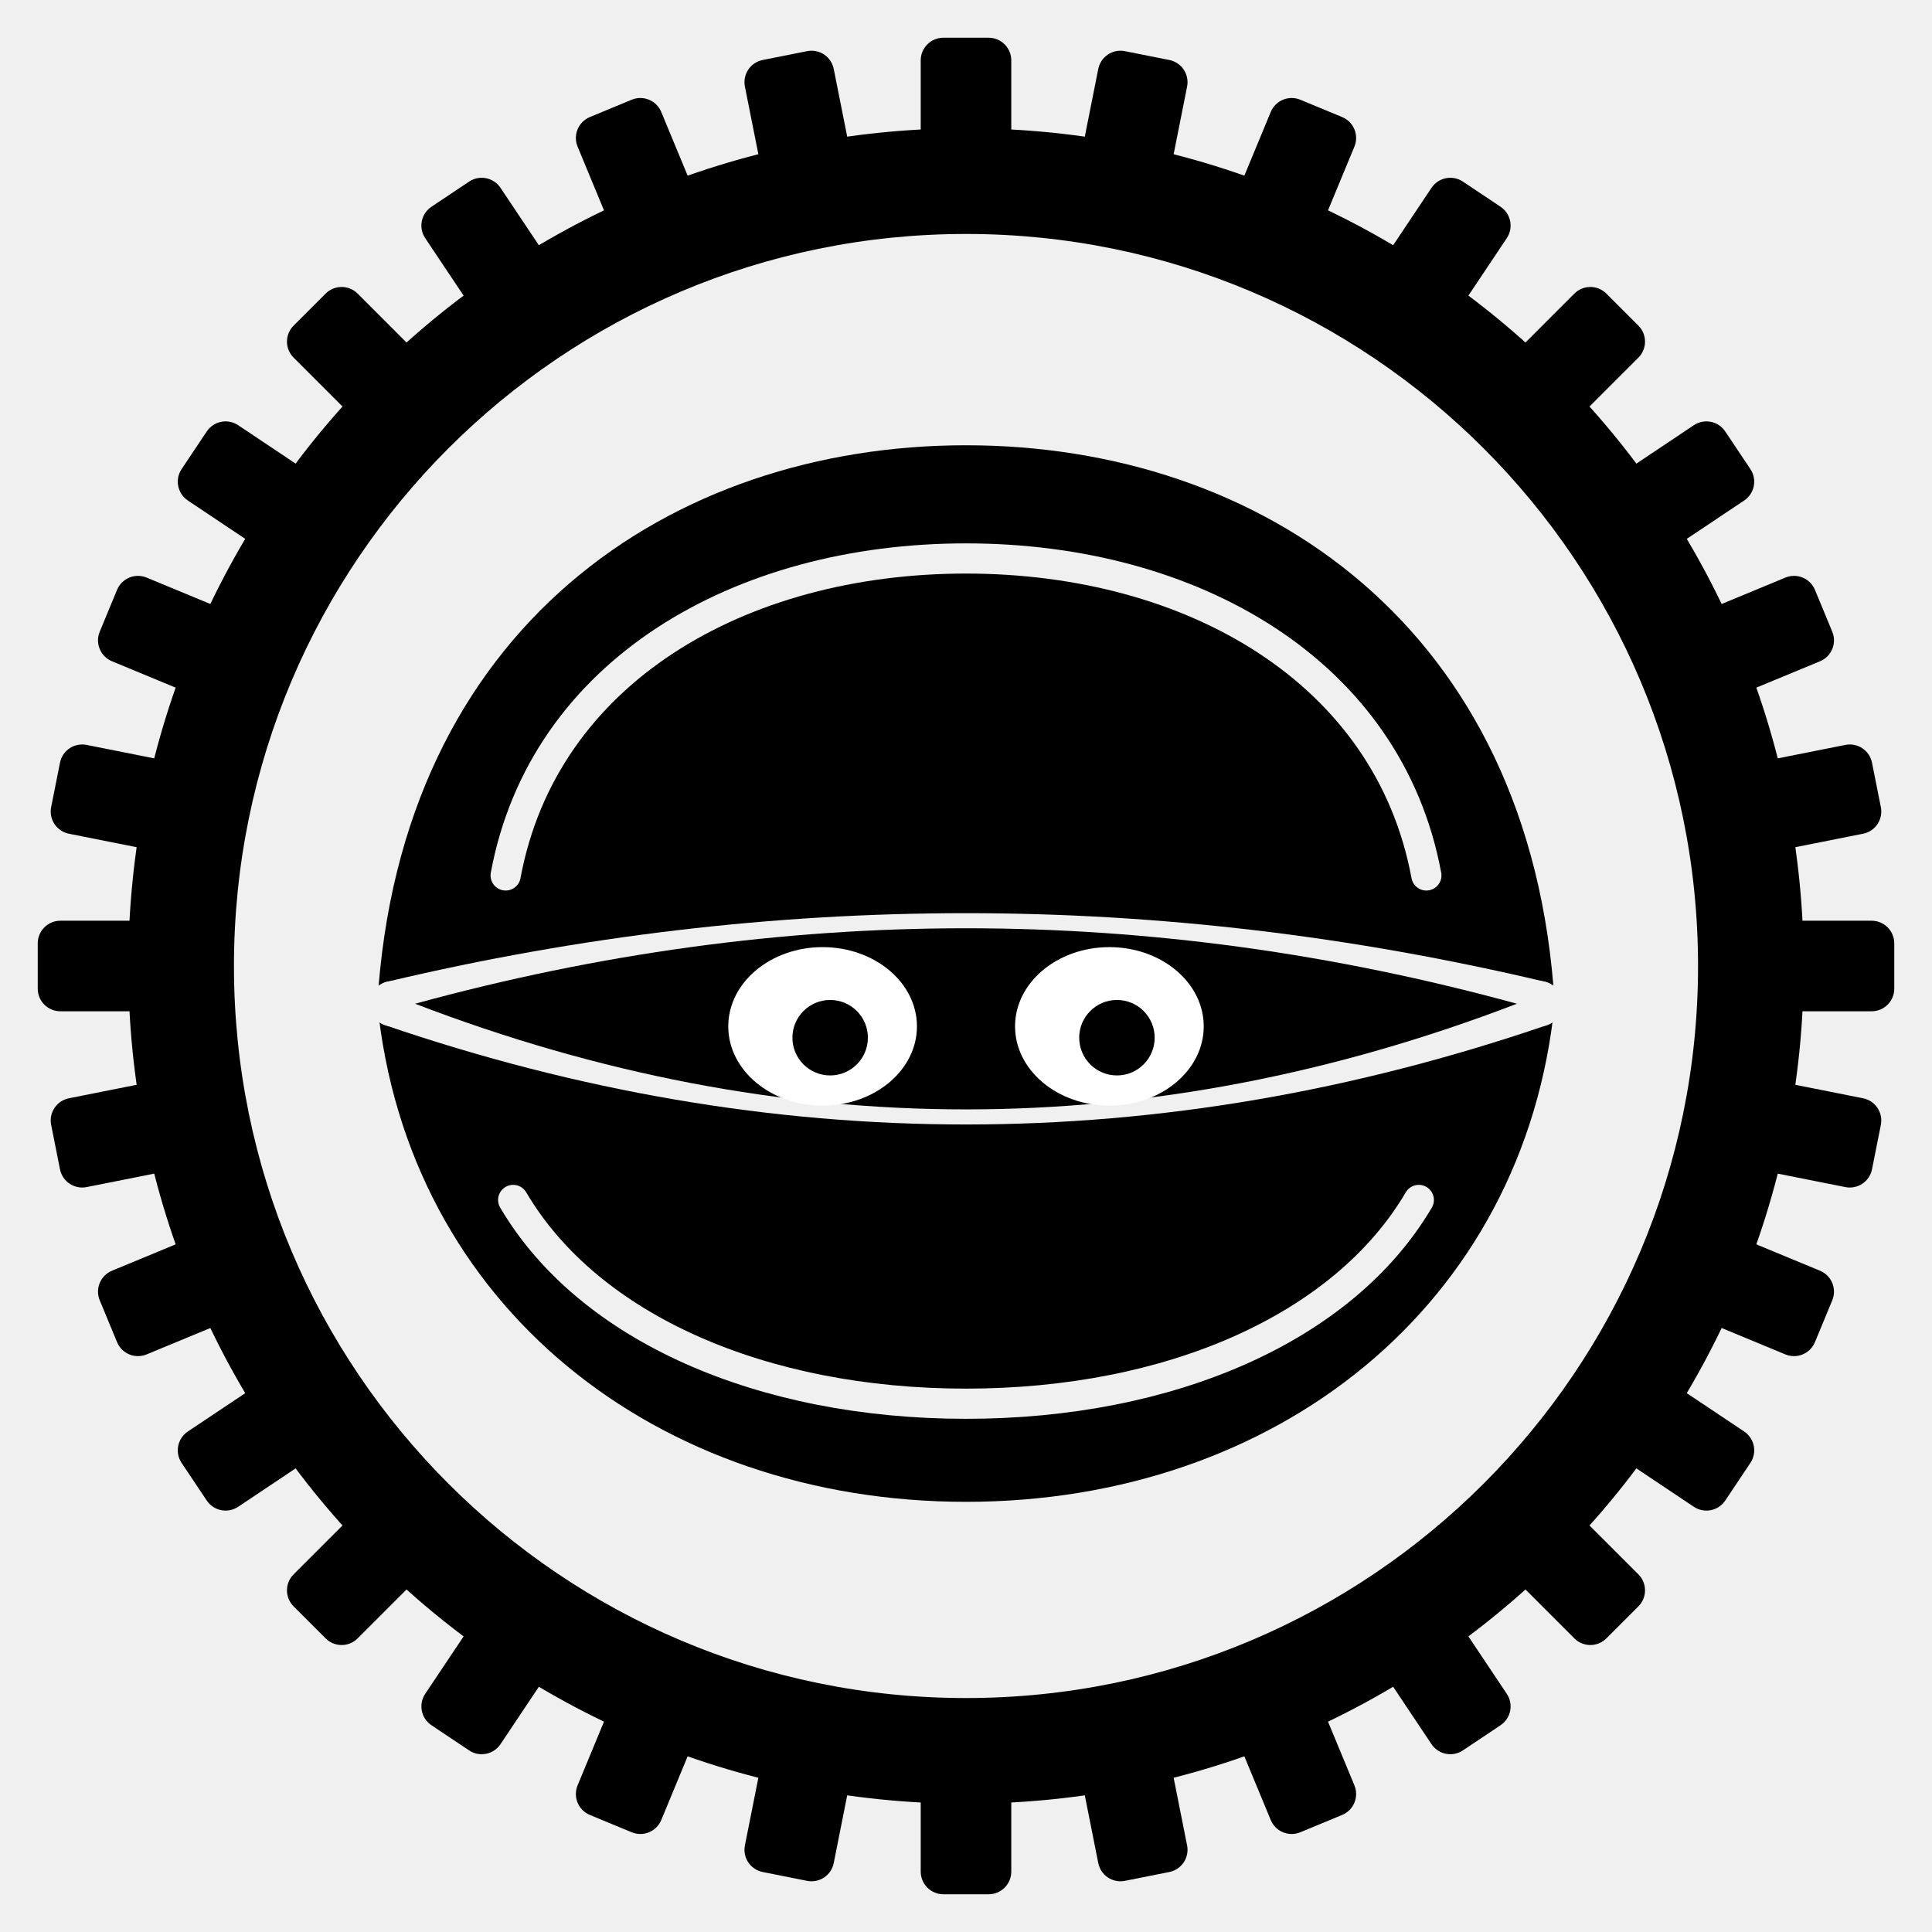
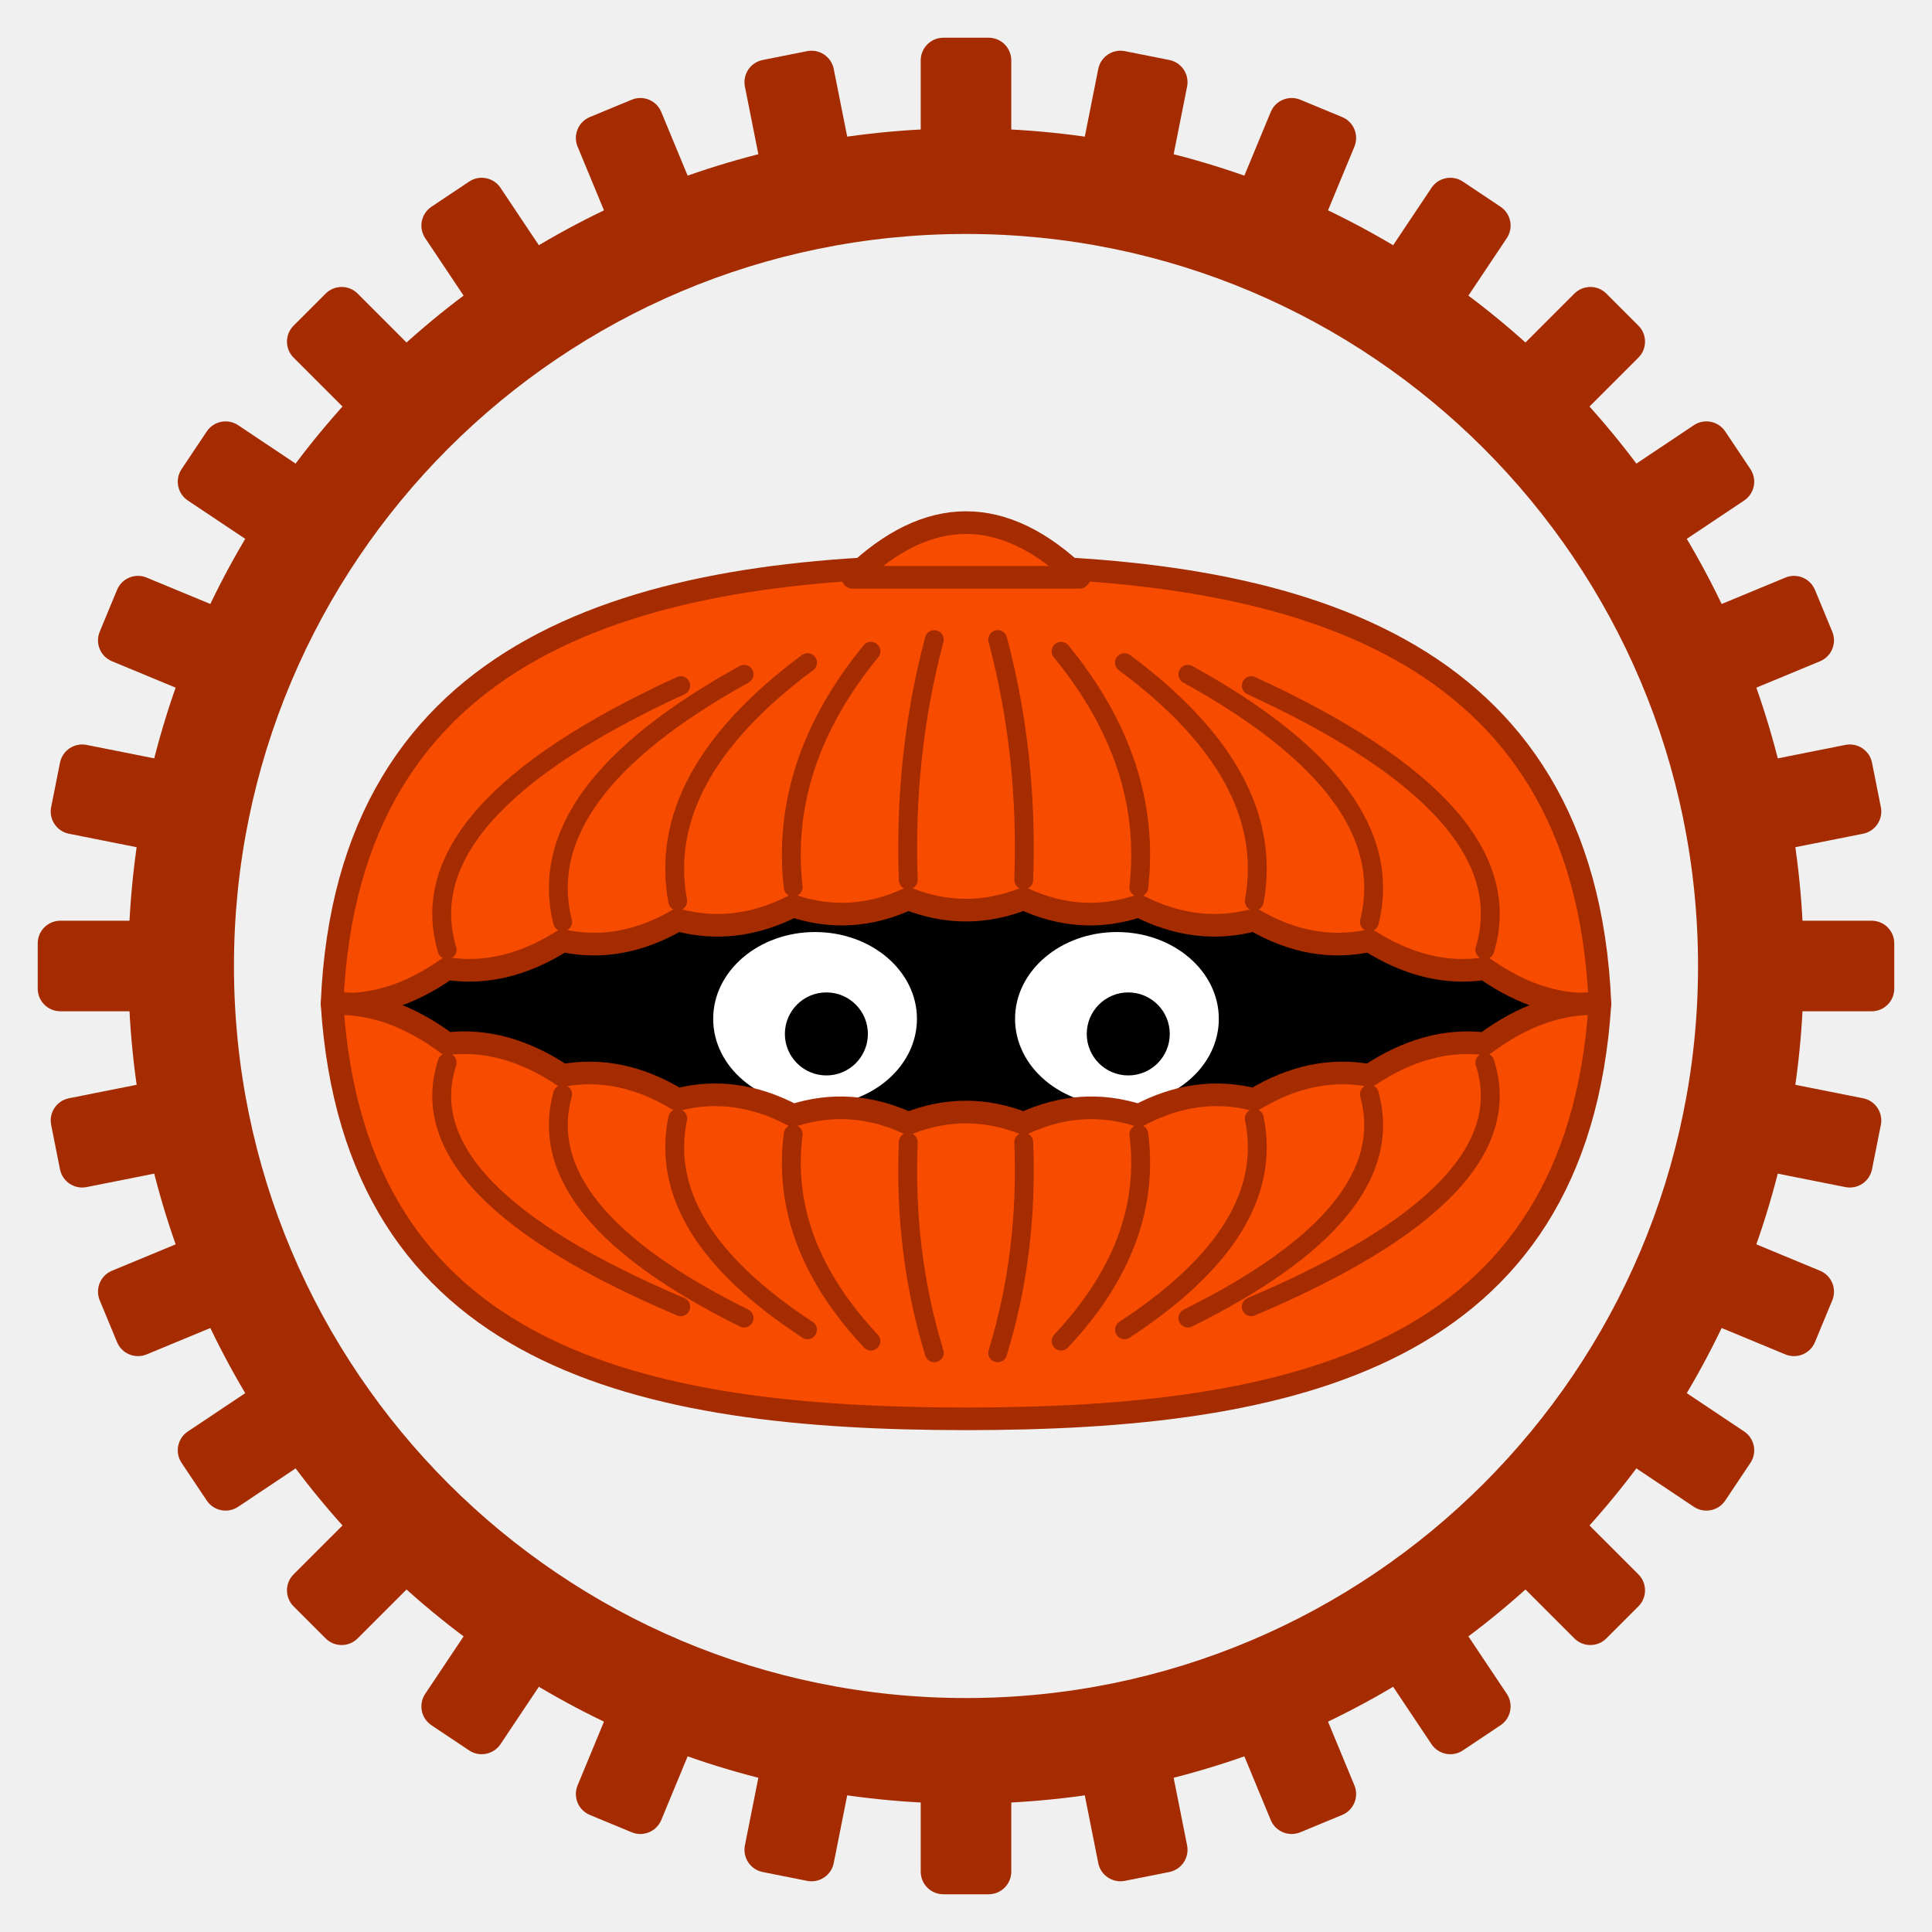
<svg xmlns="http://www.w3.org/2000/svg" viewBox="0 0 512 512" width="512" height="512">
-   <style>
-     .ink { fill: #000; }
-     .dark { fill: #000; }
-     .eye { fill: #fff; }
-     /* On a dark page the gear and shell turn white; the gap stays dark, so the eyes still peer out of it. */
-     @media (prefers-color-scheme: dark) { .ink { fill: #fff; } }
-   </style>
  <defs>
    <rect id="tooth" x="244" y="10" width="24" height="34" rx="6" />
-     <g id="teeth8">
-       <use href="#tooth" />
-       <use href="#tooth" transform="rotate(11.25 256 256)" />
-       <use href="#tooth" transform="rotate(22.5 256 256)" />
-       <use href="#tooth" transform="rotate(33.75 256 256)" />
-       <use href="#tooth" transform="rotate(45 256 256)" />
-       <use href="#tooth" transform="rotate(56.25 256 256)" />
-       <use href="#tooth" transform="rotate(67.5 256 256)" />
-       <use href="#tooth" transform="rotate(78.75 256 256)" />
-     </g>
    <mask id="ring-hole">
      <rect width="512" height="512" fill="#fff" />
      <circle cx="256" cy="256" r="194" fill="#000" />
    </mask>
-     <mask id="shell-lines">
-       <rect width="512" height="512" fill="#fff" />
-       <g fill="none" stroke="#000" stroke-linecap="round">
-         <path stroke-width="8" d="M134 232 C144 178 196 148 256 148 C316 148 368 178 378 232" />
-         <path stroke-width="8" d="M136 318 C156 352 202 372 256 372 C310 372 356 352 376 318" />
-         <path stroke-width="12" d="M104 266 Q256 230 408 266" />
-         <path stroke-width="12" d="M104 266 Q256 318 408 266" />
-       </g>
-     </mask>
  </defs>
-   <g class="ink" mask="url(#ring-hole)">
+   <g fill="#A52B00" mask="url(#ring-hole)">
    <circle cx="256" cy="256" r="222" />
-     <use href="#teeth8" />
-     <use href="#teeth8" transform="rotate(90 256 256)" />
-     <use href="#teeth8" transform="rotate(180 256 256)" />
-     <use href="#teeth8" transform="rotate(270 256 256)" />
+     <use href="#tooth" transform="rotate(0 256 256)" />
+     <use href="#tooth" transform="rotate(11.25 256 256)" />
+     <use href="#tooth" transform="rotate(22.5 256 256)" />
+     <use href="#tooth" transform="rotate(33.75 256 256)" />
+     <use href="#tooth" transform="rotate(45 256 256)" />
+     <use href="#tooth" transform="rotate(56.25 256 256)" />
+     <use href="#tooth" transform="rotate(67.5 256 256)" />
+     <use href="#tooth" transform="rotate(78.75 256 256)" />
+     <use href="#tooth" transform="rotate(90 256 256)" />
+     <use href="#tooth" transform="rotate(101.25 256 256)" />
+     <use href="#tooth" transform="rotate(112.5 256 256)" />
+     <use href="#tooth" transform="rotate(123.75 256 256)" />
+     <use href="#tooth" transform="rotate(135 256 256)" />
+     <use href="#tooth" transform="rotate(146.25 256 256)" />
+     <use href="#tooth" transform="rotate(157.5 256 256)" />
+     <use href="#tooth" transform="rotate(168.75 256 256)" />
+     <use href="#tooth" transform="rotate(180 256 256)" />
+     <use href="#tooth" transform="rotate(191.25 256 256)" />
+     <use href="#tooth" transform="rotate(202.5 256 256)" />
+     <use href="#tooth" transform="rotate(213.75 256 256)" />
+     <use href="#tooth" transform="rotate(225 256 256)" />
+     <use href="#tooth" transform="rotate(236.25 256 256)" />
+     <use href="#tooth" transform="rotate(247.5 256 256)" />
+     <use href="#tooth" transform="rotate(258.75 256 256)" />
+     <use href="#tooth" transform="rotate(270 256 256)" />
+     <use href="#tooth" transform="rotate(281.25 256 256)" />
+     <use href="#tooth" transform="rotate(292.5 256 256)" />
+     <use href="#tooth" transform="rotate(303.75 256 256)" />
+     <use href="#tooth" transform="rotate(315 256 256)" />
+     <use href="#tooth" transform="rotate(326.25 256 256)" />
+     <use href="#tooth" transform="rotate(337.5 256 256)" />
+     <use href="#tooth" transform="rotate(348.75 256 256)" />
  </g>
-   <path class="dark" d="M110 266 Q256 226 402 266 Q256 322 110 266 Z" />
-   <g class="eye">
-     <ellipse cx="218" cy="272" rx="25" ry="21">
-       <animate attributeName="ry" values="21;21;1;21;21" keyTimes="0;0.9;0.94;0.98;1" dur="4s" repeatCount="indefinite" />
+   <path fill="#000000" d="M88 266 Q256 210 424 266 Q256 330 88 266 Z" />
+   <g fill="#FFFFFF">
+     <ellipse cx="216" cy="270" rx="27" ry="23">
+       <animate attributeName="ry" values="23;23;1;23;23" keyTimes="0;0.9;0.94;0.98;1" dur="4s" repeatCount="indefinite" />
    </ellipse>
-     <ellipse cx="294" cy="272" rx="25" ry="21">
-       <animate attributeName="ry" values="21;21;1;21;21" keyTimes="0;0.9;0.94;0.98;1" dur="4s" repeatCount="indefinite" />
+     <ellipse cx="296" cy="270" rx="27" ry="23">
+       <animate attributeName="ry" values="23;23;1;23;23" keyTimes="0;0.9;0.94;0.98;1" dur="4s" repeatCount="indefinite" />
    </ellipse>
  </g>
-   <g class="dark">
+   <g fill="#000000">
    <animateTransform attributeName="transform" type="translate" dur="8s" repeatCount="indefinite" values="0 0; 0 0; -9 0; -9 0; 9 0; 9 0; 0 0; 0 0" keyTimes="0; 0.1; 0.16; 0.4; 0.48; 0.7; 0.76; 1" calcMode="spline" keySplines=".4 0 .2 1; .4 0 .2 1; .4 0 .2 1; .4 0 .2 1; .4 0 .2 1; .4 0 .2 1; .4 0 .2 1" />
-     <ellipse cx="220" cy="275" rx="10" ry="10">
-       <animate attributeName="ry" values="10;10;0;10;10" keyTimes="0;0.9;0.94;0.98;1" dur="4s" repeatCount="indefinite" />
+     <ellipse cx="219" cy="274" rx="11" ry="11">
+       <animate attributeName="ry" values="11;11;0;11;11" keyTimes="0;0.9;0.94;0.98;1" dur="4s" repeatCount="indefinite" />
    </ellipse>
-     <ellipse cx="296" cy="275" rx="10" ry="10">
-       <animate attributeName="ry" values="10;10;0;10;10" keyTimes="0;0.9;0.94;0.98;1" dur="4s" repeatCount="indefinite" />
+     <ellipse cx="299" cy="274" rx="11" ry="11">
+       <animate attributeName="ry" values="11;11;0;11;11" keyTimes="0;0.9;0.94;0.98;1" dur="4s" repeatCount="indefinite" />
    </ellipse>
  </g>
-   <g class="ink" mask="url(#shell-lines)">
-     <path d="M100 266 C106 166 178 118 256 118 C334 118 406 166 412 266 Q256 230 100 266 Z" />
-     <path d="M100 266 Q256 318 412 266 C404 346 338 398 256 398 C174 398 108 346 100 266 Z" />
+   <g fill="#F74C00" stroke="#A52B00" stroke-width="6" stroke-linejoin="round">
+     <path d="M88 266 C92 170 170 150 256 150 C342 150 420 170 424 266 Q408.7 267.4 393.5 256.7 Q378.2 259 362.9 249.3 Q347.6 252.6 332.4 243.8 Q317.1 247.9 301.8 240.1 Q286.5 245.2 271.3 238.2 Q256 244.2 240.7 238.2 Q225.5 245.2 210.2 240.1 Q194.9 247.9 179.6 243.8 Q164.4 252.6 149.1 249.3 Q133.8 259 118.5 256.7 Q103.3 267.4 88 266 Z" />
+     <path d="M88 266 Q103.3 265.3 118.5 276.6 Q133.8 274.8 149.1 285 Q164.4 282.2 179.6 291.4 Q194.9 287.5 210.2 295.6 Q225.5 290.7 240.7 297.7 Q256 291.7 271.3 297.7 Q286.5 290.7 301.8 295.6 Q317.1 287.5 332.4 291.4 Q347.6 282.2 362.9 285 Q378.2 274.8 393.5 276.6 Q408.7 265.3 424 266 C418 360 342 376 256 376 C170 376 94 360 88 266 Z" />
+   </g>
+   <path fill="#F74C00" stroke="#A52B00" stroke-width="6" stroke-linejoin="round" d="M226 153 Q256 124 286 153 Z" />
+   <g fill="none" stroke="#A52B00" stroke-width="5" stroke-linecap="round">
+     <path d="M180.4 181.7 Q107.5 215.2 118.5 251.7 M197.2 178.7 Q140.5 210 149.1 244.3 M214 175.6 Q173.5 205.7 179.6 238.8 M230.8 172.6 Q206.5 202.3 210.2 235.1 M247.6 169.5 Q239.5 199.9 240.7 233.2 M264.4 169.5 Q272.5 199.9 271.3 233.2 M281.2 172.6 Q305.5 202.3 301.8 235.1 M298 175.6 Q338.5 205.7 332.4 238.8 M314.8 178.7 Q371.5 210 362.9 244.3 M331.6 181.7 Q404.5 215.2 393.5 251.7" />
+     <path d="M180.4 346.3 Q107.5 315.4 118.5 281.6 M197.2 349.3 Q140.5 321.2 149.1 290 M214 352.4 Q173.5 325.9 179.6 296.4 M230.8 355.4 Q206.5 329.5 210.2 300.6 M247.6 358.5 Q239.5 332.1 240.7 302.7 M264.4 358.5 Q272.5 332.1 271.3 302.7 M281.2 355.4 Q305.5 329.5 301.8 300.6 M298 352.4 Q338.5 325.9 332.4 296.4 M314.8 349.3 Q371.5 321.2 362.9 290 M331.6 346.3 Q404.5 315.4 393.5 281.6" />
  </g>
</svg>
